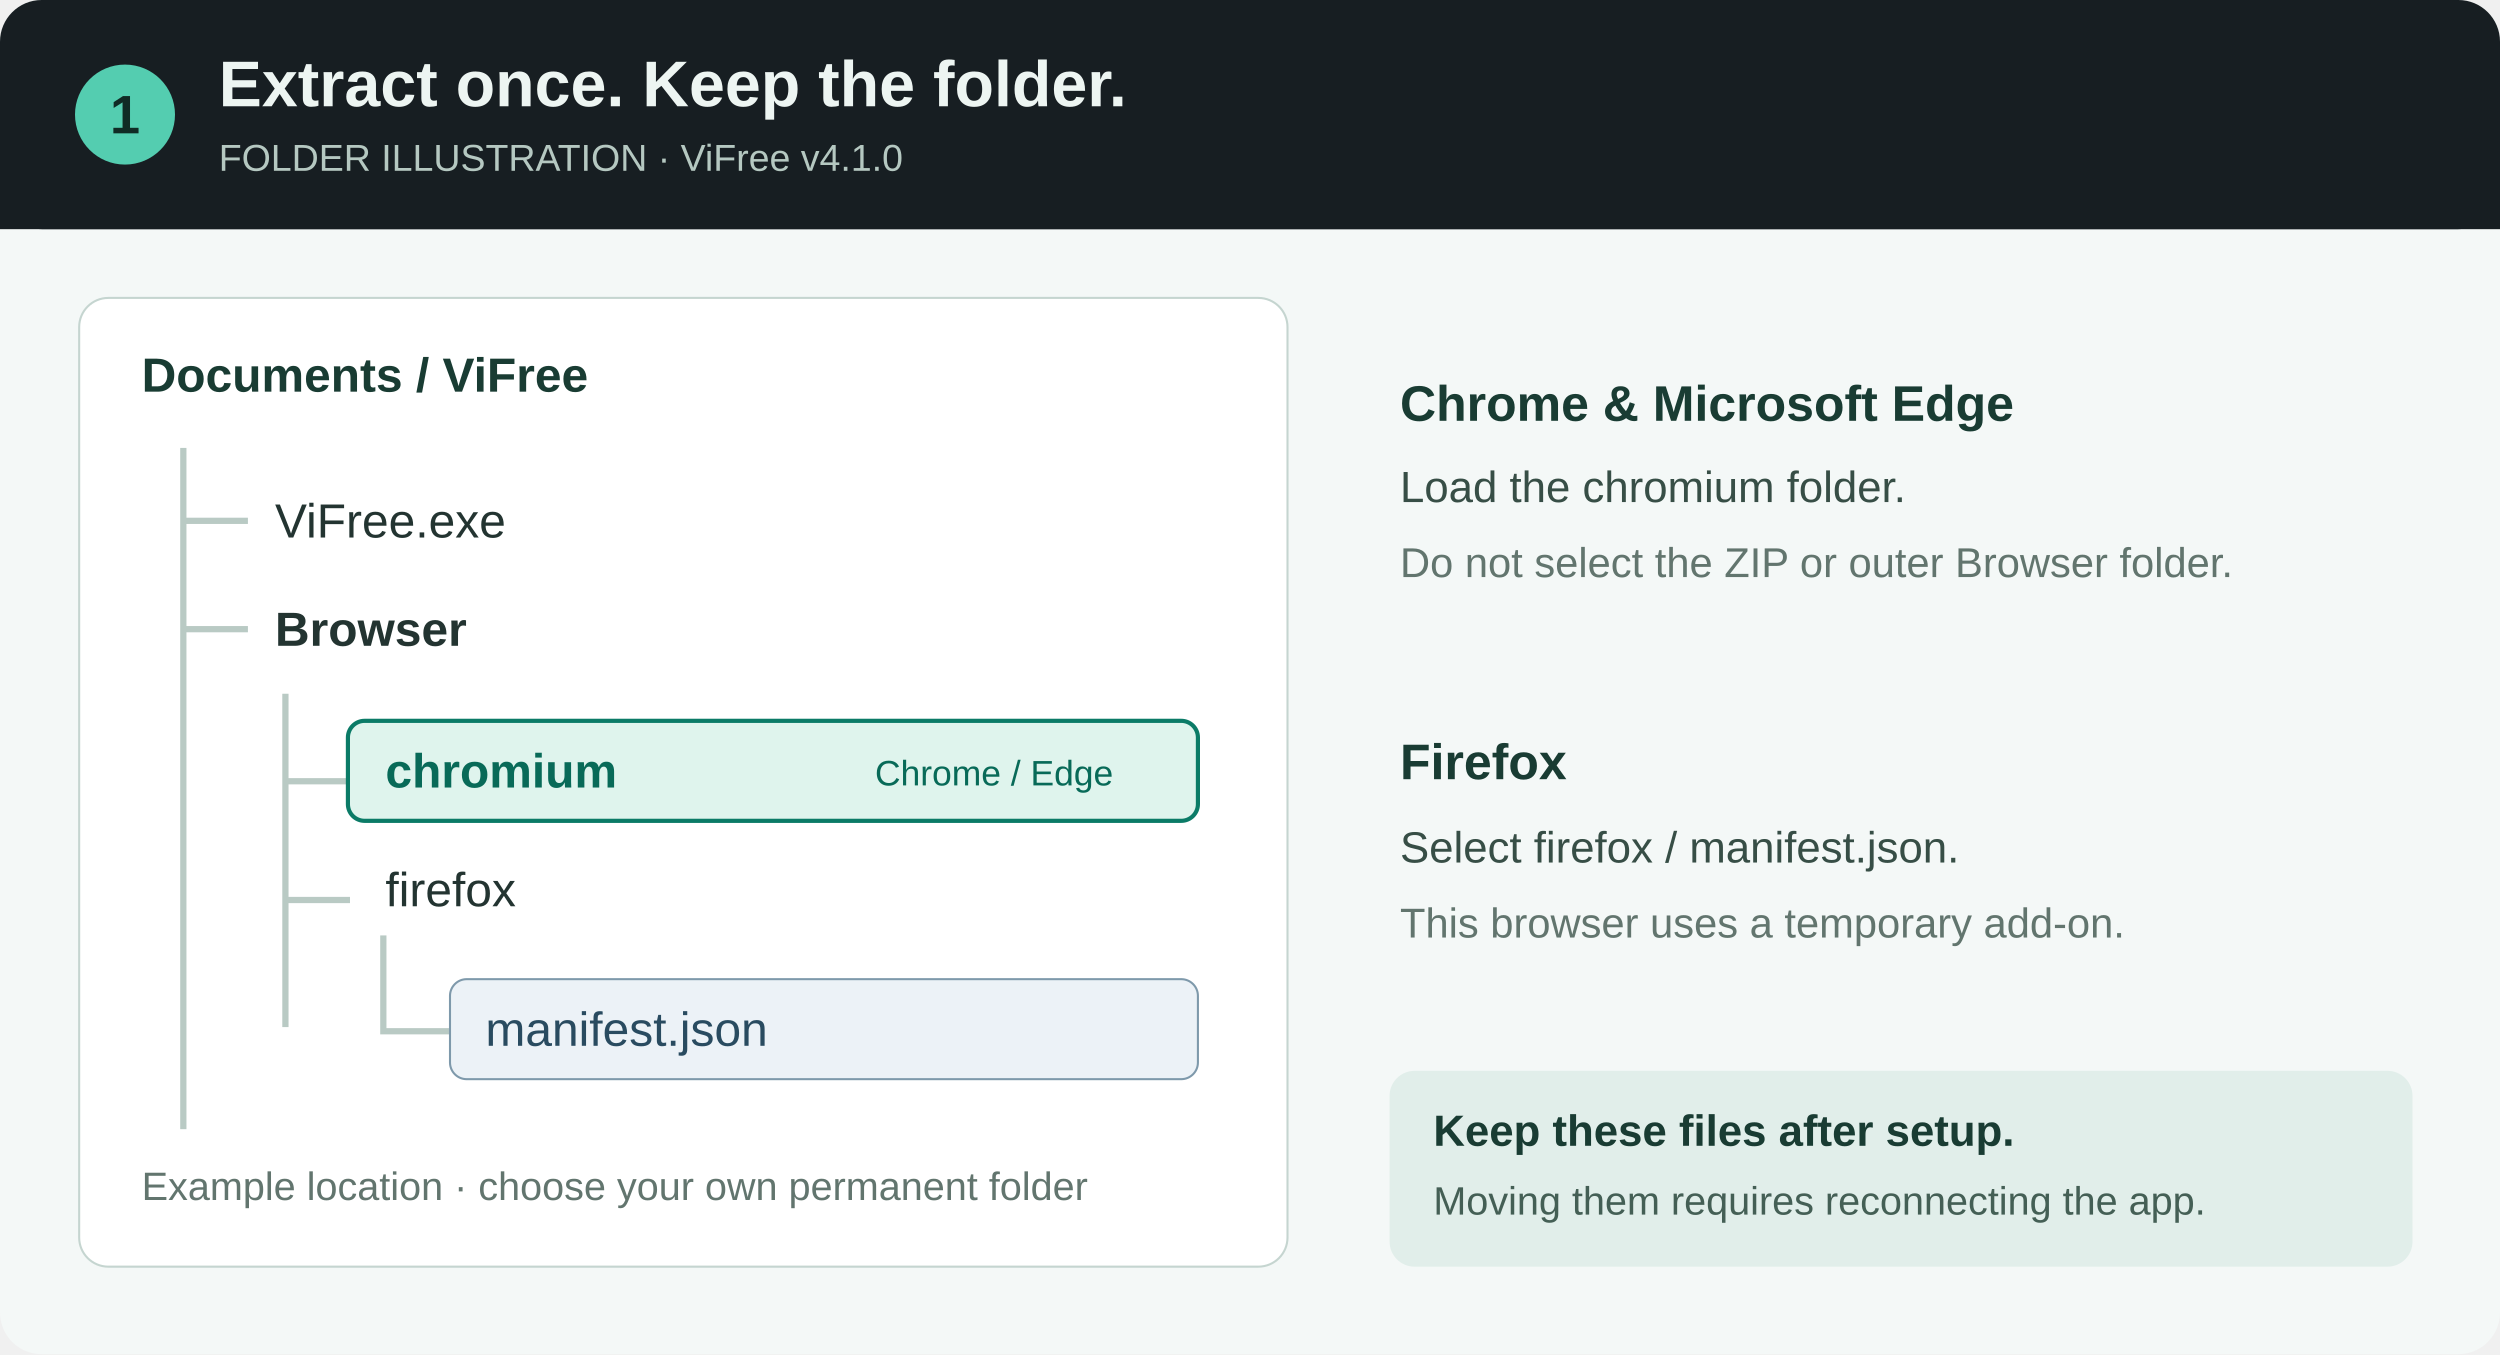
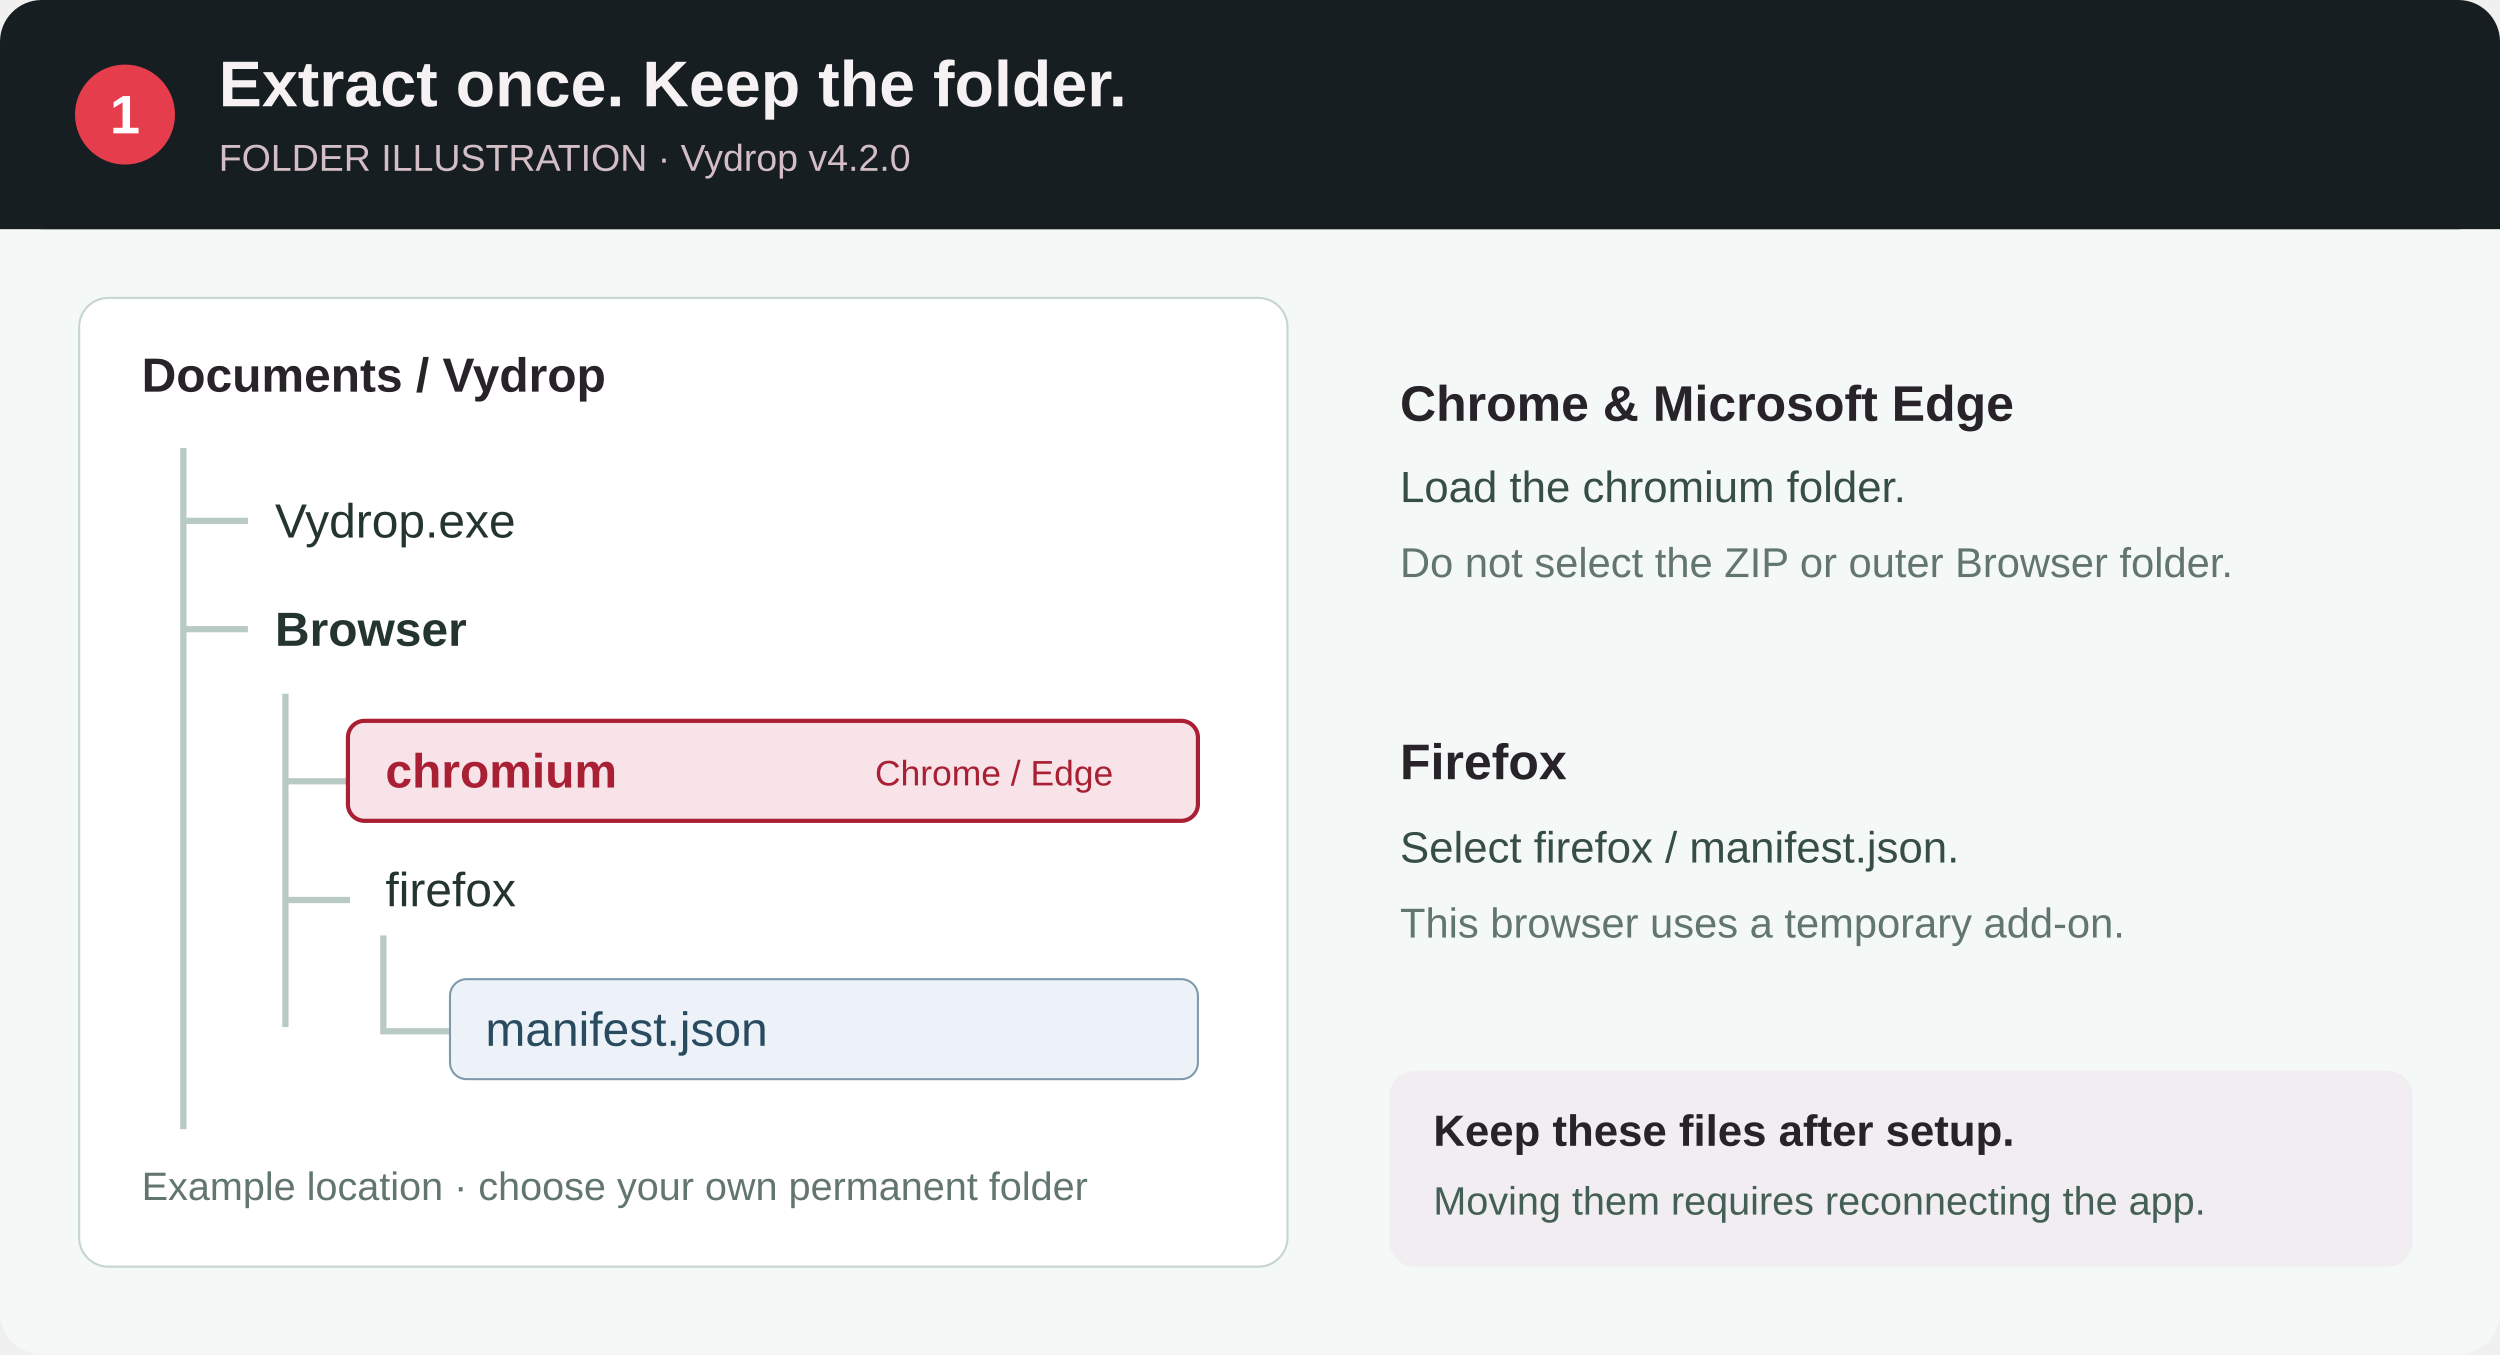
<svg xmlns="http://www.w3.org/2000/svg" width="1200" height="650" viewBox="0 0 1200 650" role="img" aria-labelledby="title desc">
  <rect width="1200" height="650" rx="20" fill="#f4f8f7" />
  <g font-family="Segoe UI, Arial, sans-serif">
    <rect width="1200" height="110" rx="20" fill="#171e22" />
    <rect y="85" width="1200" height="25" fill="#171e22" />
-     <circle cx="60" cy="55" r="24" fill="#54cdb0" />
-     <text x="60" y="64" text-anchor="middle" font-size="26" font-weight="700" fill="#102b25">1</text>
-     <text x="105" y="51" font-size="31" font-weight="600" fill="#edf5f2">Extract once. Keep the folder.</text>
-     <text x="105" y="82" font-size="18" fill="#b5c8c1">FOLDER ILLUSTRATION · ViFree v4.1.0</text>
+     <circle cx="60" cy="55" r="24" fill="#E63D4D" />
+     <text x="60" y="64" text-anchor="middle" font-size="26" font-weight="700" fill="#FFFFFF">1</text>
+     <text x="105" y="51" font-size="31" font-weight="600" fill="#F6F2F4">Extract once. Keep the folder.</text>
+     <text x="105" y="82" font-size="18" fill="#D4BEC5">FOLDER ILLUSTRATION · Vydrop v4.2.0</text>
    <rect x="38" y="143" width="580" height="465" rx="14" fill="#fff" stroke="#c5d5d0" />
-     <text x="68" y="188" font-size="23" font-weight="600" fill="#193c33">Documents / ViFree</text>
+     <text x="68" y="188" font-size="23" font-weight="600" fill="#272329">Documents / Vydrop</text>
    <path d="M88 215V542 M88 250H119 M88 302H119 M137 333V493 M137 375H168 M137 432H168 M184 449V495H218" fill="none" stroke="#b9cac4" stroke-width="3" />
-     <text x="132" y="258" font-size="23" fill="#233431">ViFree.exe</text>
+     <text x="132" y="258" font-size="23" fill="#233431">Vydrop.exe</text>
    <text x="132" y="310" font-size="23" font-weight="600" fill="#233431">Browser</text>
-     <rect x="167" y="346" width="408" height="48" rx="8" fill="#dff4ed" stroke="#0b7b67" stroke-width="2" />
-     <text x="185" y="378" font-size="23" font-weight="600" fill="#086a58">chromium</text>
-     <text x="420" y="377" font-size="17" fill="#086a58">Chrome / Edge</text>
+     <rect x="167" y="346" width="408" height="48" rx="8" fill="#F8E3E9" stroke="#A91F33" stroke-width="2" />
+     <text x="185" y="378" font-size="23" font-weight="600" fill="#A91F33">chromium</text>
+     <text x="420" y="377" font-size="17" fill="#A91F33">Chrome / Edge</text>
    <text x="185" y="435" font-size="23" fill="#233431">firefox</text>
    <rect x="216" y="470" width="359" height="48" rx="8" fill="#ecf2f7" stroke="#7e99ab" />
    <text x="233" y="502" font-size="23" fill="#294b60">manifest.json</text>
    <text x="68" y="576" font-size="19" fill="#62756e">Example location · choose your own permanent folder</text>
-     <text x="672" y="202" font-size="24" font-weight="600" fill="#193c33">Chrome &amp; Microsoft Edge</text>
+     <text x="672" y="202" font-size="24" font-weight="600" fill="#272329">Chrome &amp; Microsoft Edge</text>
    <text x="672" y="241" font-size="21" fill="#374e46">Load the chromium folder.</text>
    <text x="672" y="277" font-size="20" fill="#62756e">Do not select the ZIP or outer Browser folder.</text>
-     <text x="672" y="374" font-size="24" font-weight="600" fill="#193c33">Firefox</text>
+     <text x="672" y="374" font-size="24" font-weight="600" fill="#272329">Firefox</text>
    <text x="672" y="414" font-size="21" fill="#374e46">Select firefox / manifest.json.</text>
    <text x="672" y="450" font-size="20" fill="#62756e">This browser uses a temporary add-on.</text>
-     <rect x="667" y="514" width="491" height="94" rx="12" fill="#e1eeea" />
-     <text x="688" y="550" font-size="21" font-weight="600" fill="#193c33">Keep these files after setup.</text>
+     <rect x="667" y="514" width="491" height="94" rx="12" fill="#F1EDF0" />
+     <text x="688" y="550" font-size="21" font-weight="600" fill="#272329">Keep these files after setup.</text>
    <text x="688" y="583" font-size="19" fill="#445f55">Moving them requires reconnecting the app.</text>
  </g>
</svg>
